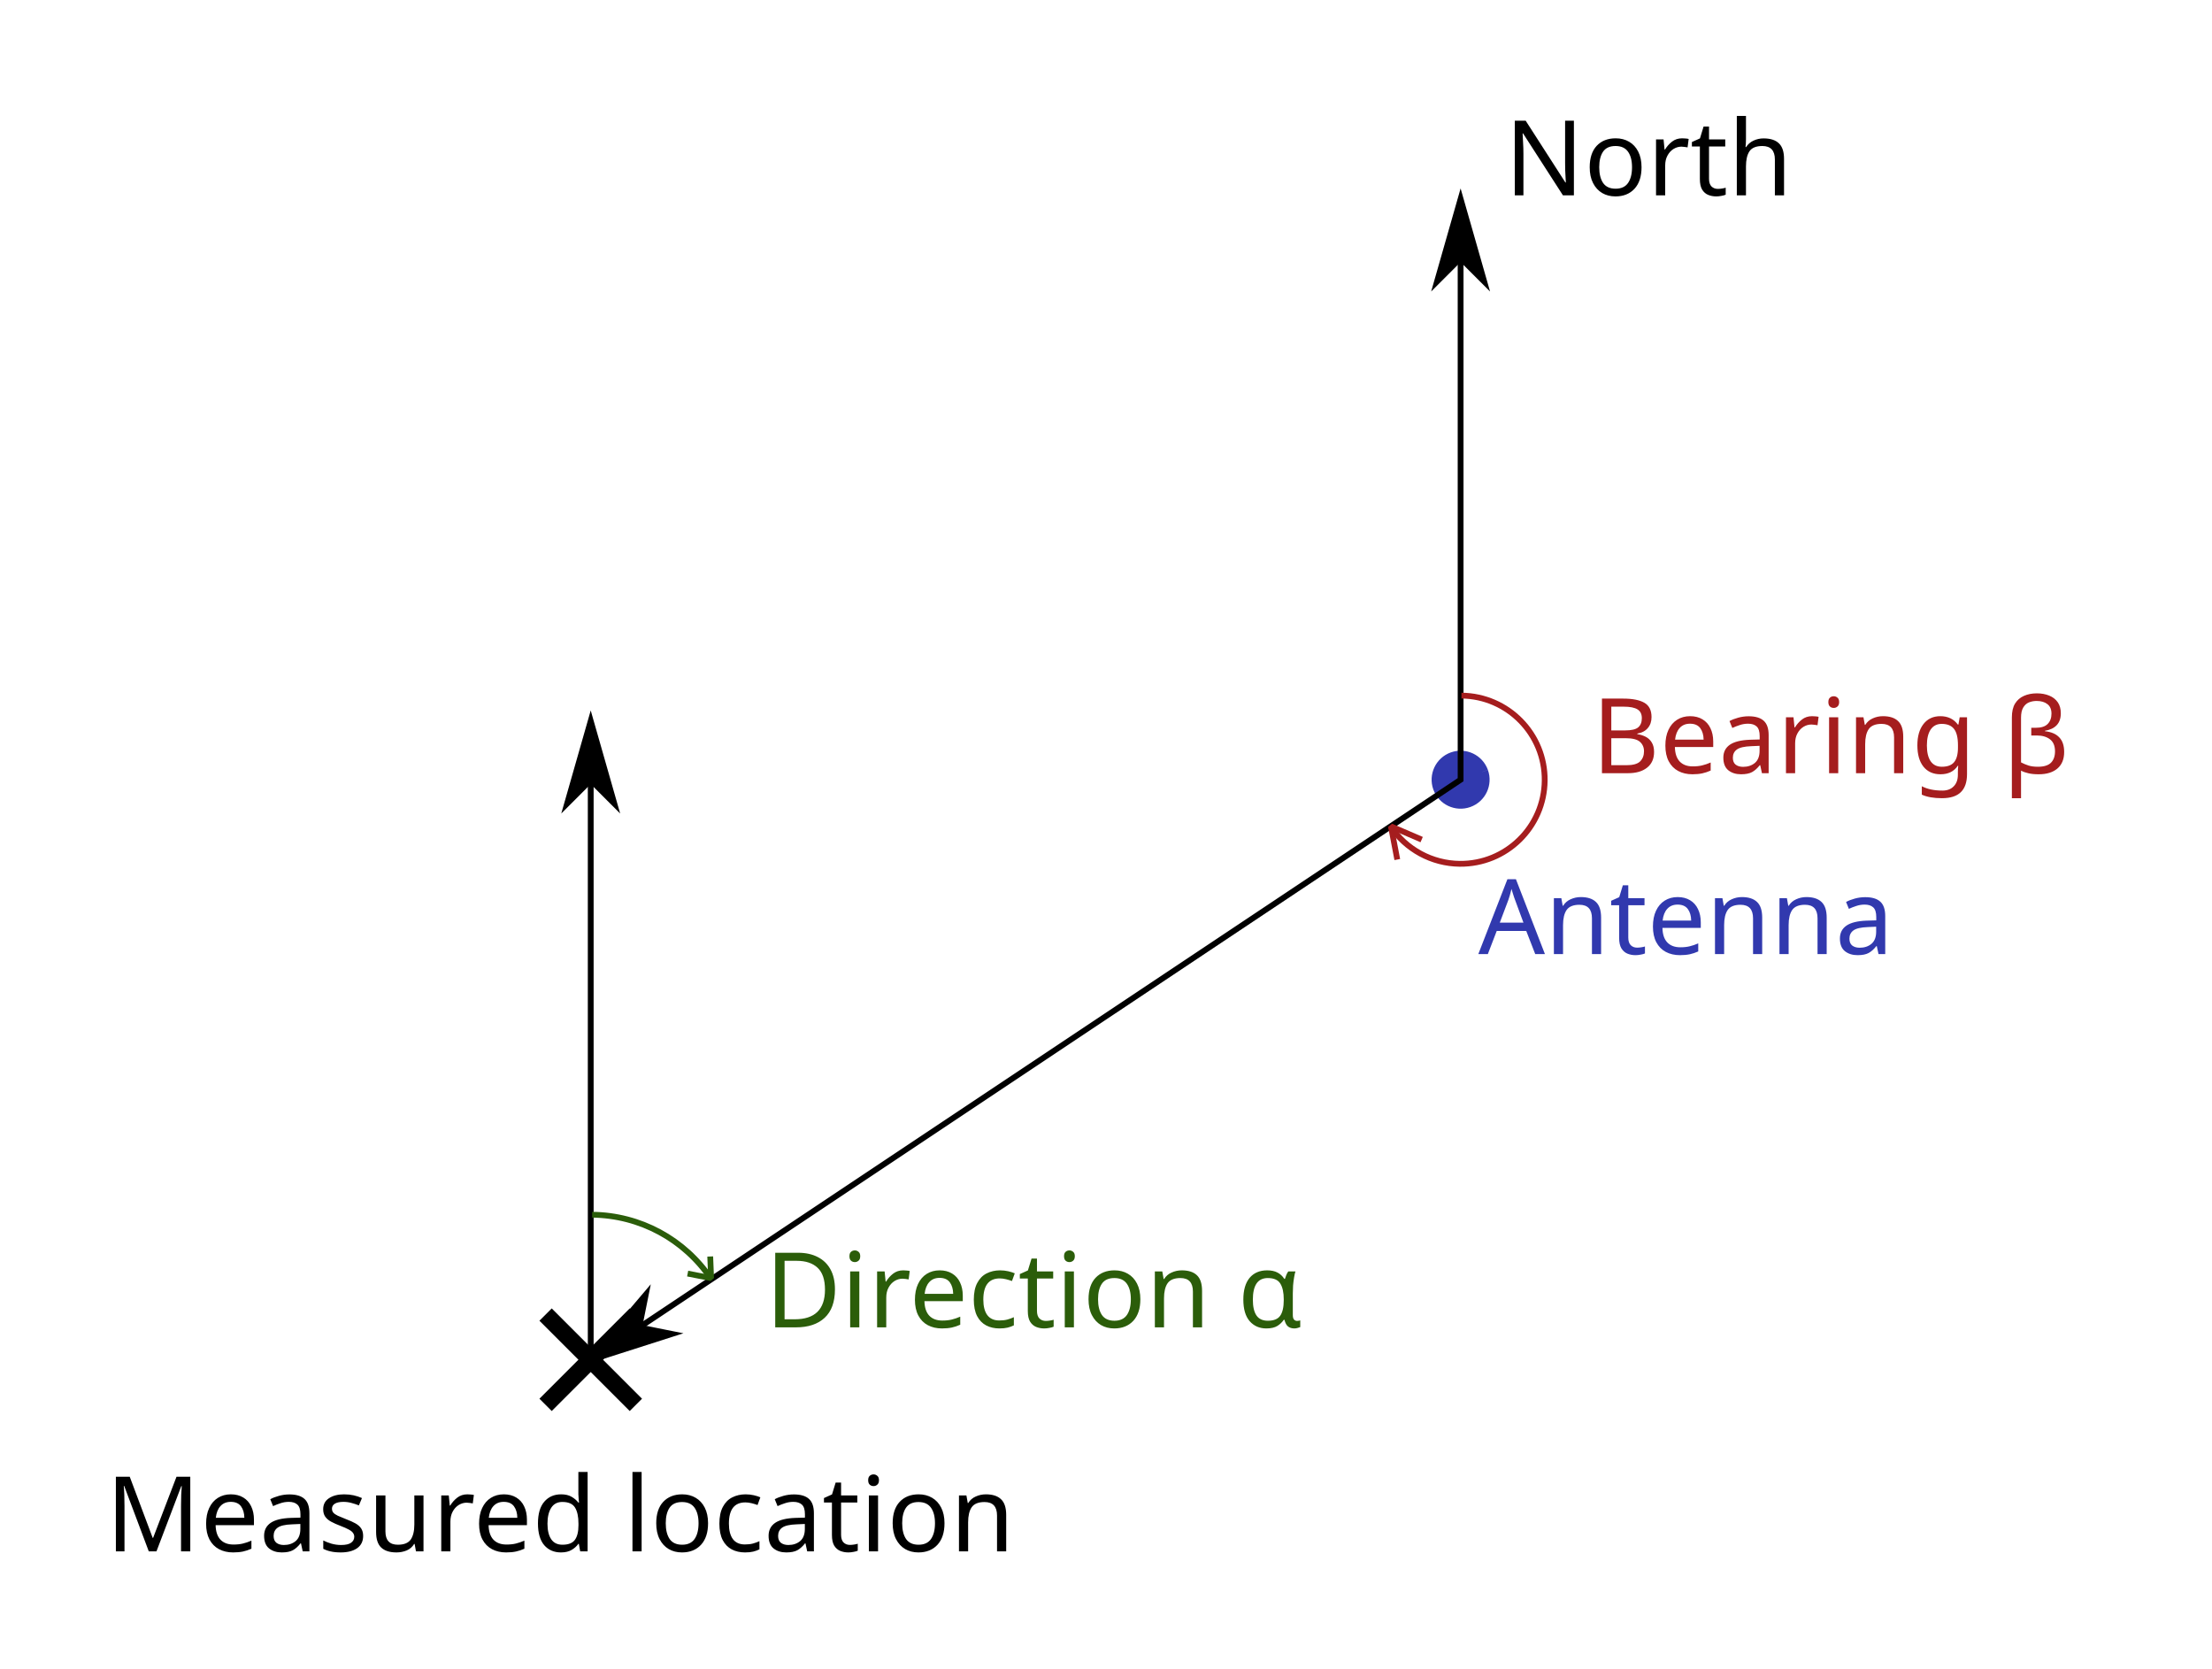
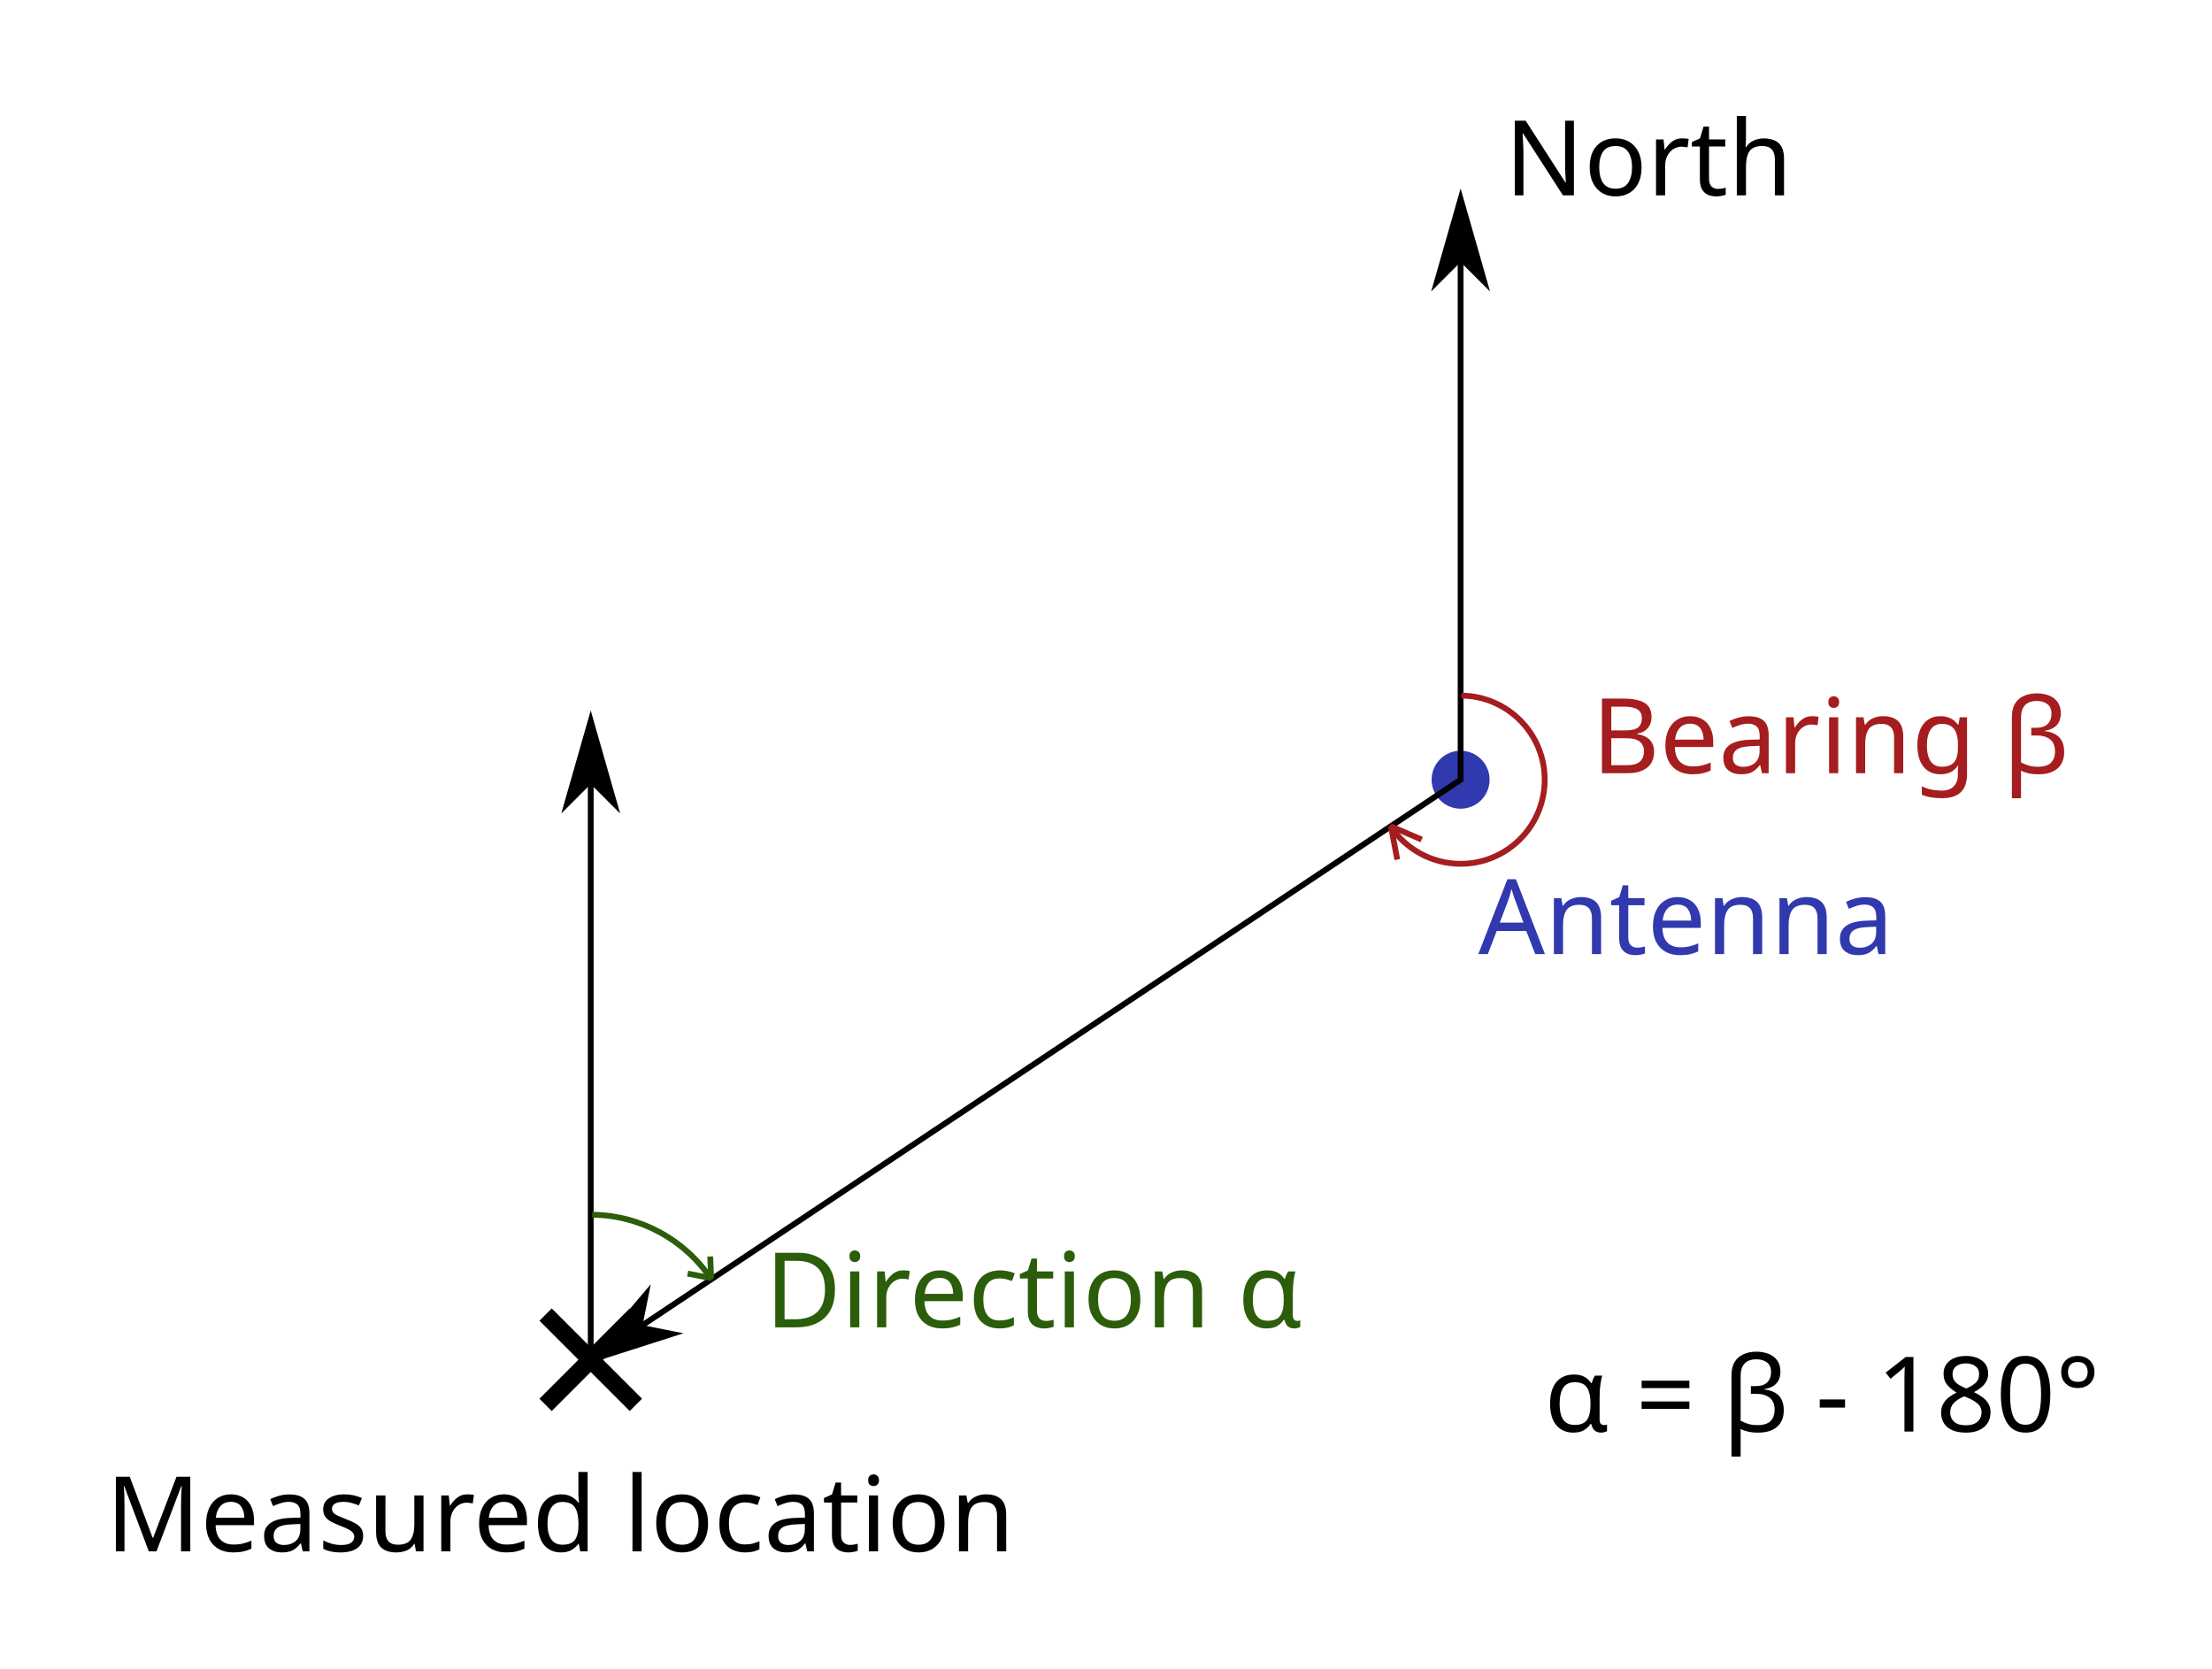
<svg xmlns="http://www.w3.org/2000/svg" width="381.428" height="287.72" id="svg2" version="1.1">
  <defs id="defs4">
    <marker orient="auto" refY="0" refX="0" id="Arrow1Lend" style="overflow:visible">
      <path id="path3780" d="M 0,0 5,-5 -12.5,0 5,5 0,0 z" style="fill-rule:evenodd;stroke:#000000;stroke-width:1pt" transform="matrix(-0.8,0,0,-0.8,-10,0)" />
    </marker>
    <marker orient="auto" refY="0" refX="0" id="Arrow1Lstart" style="overflow:visible">
      <path id="path3777" d="M 0,0 5,-5 -12.5,0 5,5 0,0 z" style="fill-rule:evenodd;stroke:#000000;stroke-width:1pt" transform="matrix(0.8,0,0,0.8,10,0)" />
    </marker>
  </defs>
  <g id="layer1" transform="translate(-198.1387,-147.9349)">
    <path style="fill:#3139ae;fill-opacity:1;stroke:#3139ae;stroke-width:3;stroke-miterlimit:4;stroke-opacity:1;stroke-dasharray:none;stroke-dashoffset:0" id="path2993" d="m 173.951,296.15 c 1.064,2.971 -0.482,6.242 -3.453,7.306 -2.971,1.064 -6.242,-0.482 -7.306,-3.453 -1.064,-2.971 0.482,-6.242 3.453,-7.306 2.967,-1.062 6.234,0.478 7.302,3.442" transform="matrix(0.6929197,0,0,0.6929204,333.1935,75.81891)" />
    <path style="fill:none;stroke:#000000;stroke-width:3;stroke-linecap:butt;stroke-linejoin:miter;stroke-miterlimit:4;stroke-opacity:1;stroke-dasharray:none" d="m 292.216,374.578 15.568,15.568" id="path2999" />
    <path style="fill:none;stroke:#000000;stroke-width:3;stroke-linecap:butt;stroke-linejoin:miter;stroke-miterlimit:4;stroke-opacity:1;stroke-dasharray:none" d="m 292.216,390.146 15.568,-15.568" id="path3001" />
    <path style="fill:none;stroke:#000000;stroke-width:1px;stroke-linecap:butt;stroke-linejoin:miter;stroke-opacity:1;marker-start:url(#Arrow1Lstart);marker-end:url(#Arrow1Lend)" d="m 450,182.362 0,100 -150,100" id="path3771" />
    <text xml:space="preserve" style="font-size:18px;font-style:normal;font-weight:normal;line-height:125%;letter-spacing:0px;word-spacing:0px;fill:#000000;fill-opacity:1;stroke:none;font-family:Sans;-inkscape-font-specification:Sans" x="457.599" y="181.611" id="text4955">
      <tspan id="tspan4957" x="457.599" y="181.611">North</tspan>
    </text>
    <path style="fill:none;stroke:#a51d1e;stroke-width:1;stroke-miterlimit:4;stroke-opacity:1;stroke-dasharray:none;stroke-dashoffset:0" id="path4966" d="m 476.646,276.363 c 8.008,0.081 14.434,6.637 14.354,14.645 -0.081,8.008 -6.637,14.434 -14.645,14.354 -4.806,-0.048 -9.275,-2.475 -11.934,-6.478" transform="translate(-26.5,-8.5)" />
    <text xml:space="preserve" style="font-size:18px;font-style:normal;font-weight:normal;line-height:125%;letter-spacing:0px;word-spacing:0px;fill:#a51d1e;fill-opacity:1;stroke:none;font-family:Sans;-inkscape-font-specification:Sans" x="472.625" y="281.237" id="text4968">
      <tspan id="tspan4970" x="472.625" y="281.237">Bearing β </tspan>
    </text>
    <path style="fill:none;stroke:#a51d1e;stroke-width:1px;stroke-linecap:butt;stroke-linejoin:bevel;stroke-opacity:1" d="m 439.08,296.128 -1.092,-5.725 5.296,2.285" id="path4978" />
    <path style="fill:none;stroke:#000000;stroke-width:1px;stroke-linecap:butt;stroke-linejoin:miter;stroke-opacity:1;marker-start:url(#Arrow1Lstart)" d="m 300,272.362 0,110" id="path4999" />
    <path style="fill:none;stroke:#2b5d0a;stroke-width:1px;stroke-linecap:butt;stroke-linejoin:bevel;stroke-opacity:1" d="m 316.714,367.512 4.045,0.788 -0.153,-3.736" id="path4978-7" />
    <path style="fill:none;stroke:#2b5d0a;stroke-width:1;stroke-linejoin:bevel;stroke-miterlimit:4;stroke-opacity:1;stroke-dasharray:none;stroke-dashoffset:0" id="path5393" d="m 325.251,382.363 c 8.242,0.083 15.913,4.223 20.506,11.066" transform="translate(-25,-25)" />
    <text xml:space="preserve" style="font-size:18px;font-style:normal;font-weight:normal;line-height:125%;letter-spacing:0px;word-spacing:0px;fill:#3139ae;fill-opacity:1;stroke:none;font-family:Sans;-inkscape-font-specification:Sans" x="453.053" y="312.425" id="text5395">
      <tspan id="tspan5397" x="453.053" y="312.425">Antenna</tspan>
    </text>
    <text xml:space="preserve" style="font-size:18px;font-style:normal;font-weight:normal;line-height:125%;letter-spacing:0px;word-spacing:0px;fill:#000000;fill-opacity:1;stroke:none;font-family:Sans;-inkscape-font-specification:Sans" x="216.372" y="415.4" id="text5399">
      <tspan id="tspan5401" x="216.372" y="415.4">Measured location</tspan>
    </text>
    <text xml:space="preserve" style="font-size:18px;font-style:normal;font-weight:normal;line-height:125%;letter-spacing:0px;word-spacing:0px;fill:#2b5d0a;fill-opacity:1;stroke:none;font-family:Sans;-inkscape-font-specification:Sans" x="330.066" y="376.781" id="text5403">
      <tspan id="tspan5405" x="330.066" y="376.781">Direction α</tspan>
    </text>
+     <text xml:space="preserve" style="font-size:18px;font-style:normal;font-weight:normal;line-height:125%;letter-spacing:0px;word-spacing:0px;fill:#000000;fill-opacity:1;stroke:none;font-family:Sans;-inkscape-font-specification:Sans" x="459.768" y="394.744" id="text5420">
+       <tspan id="tspan5422" x="459.768" y="394.744"> α = β - 180°</tspan>
+     </text>
  </g>
</svg>
